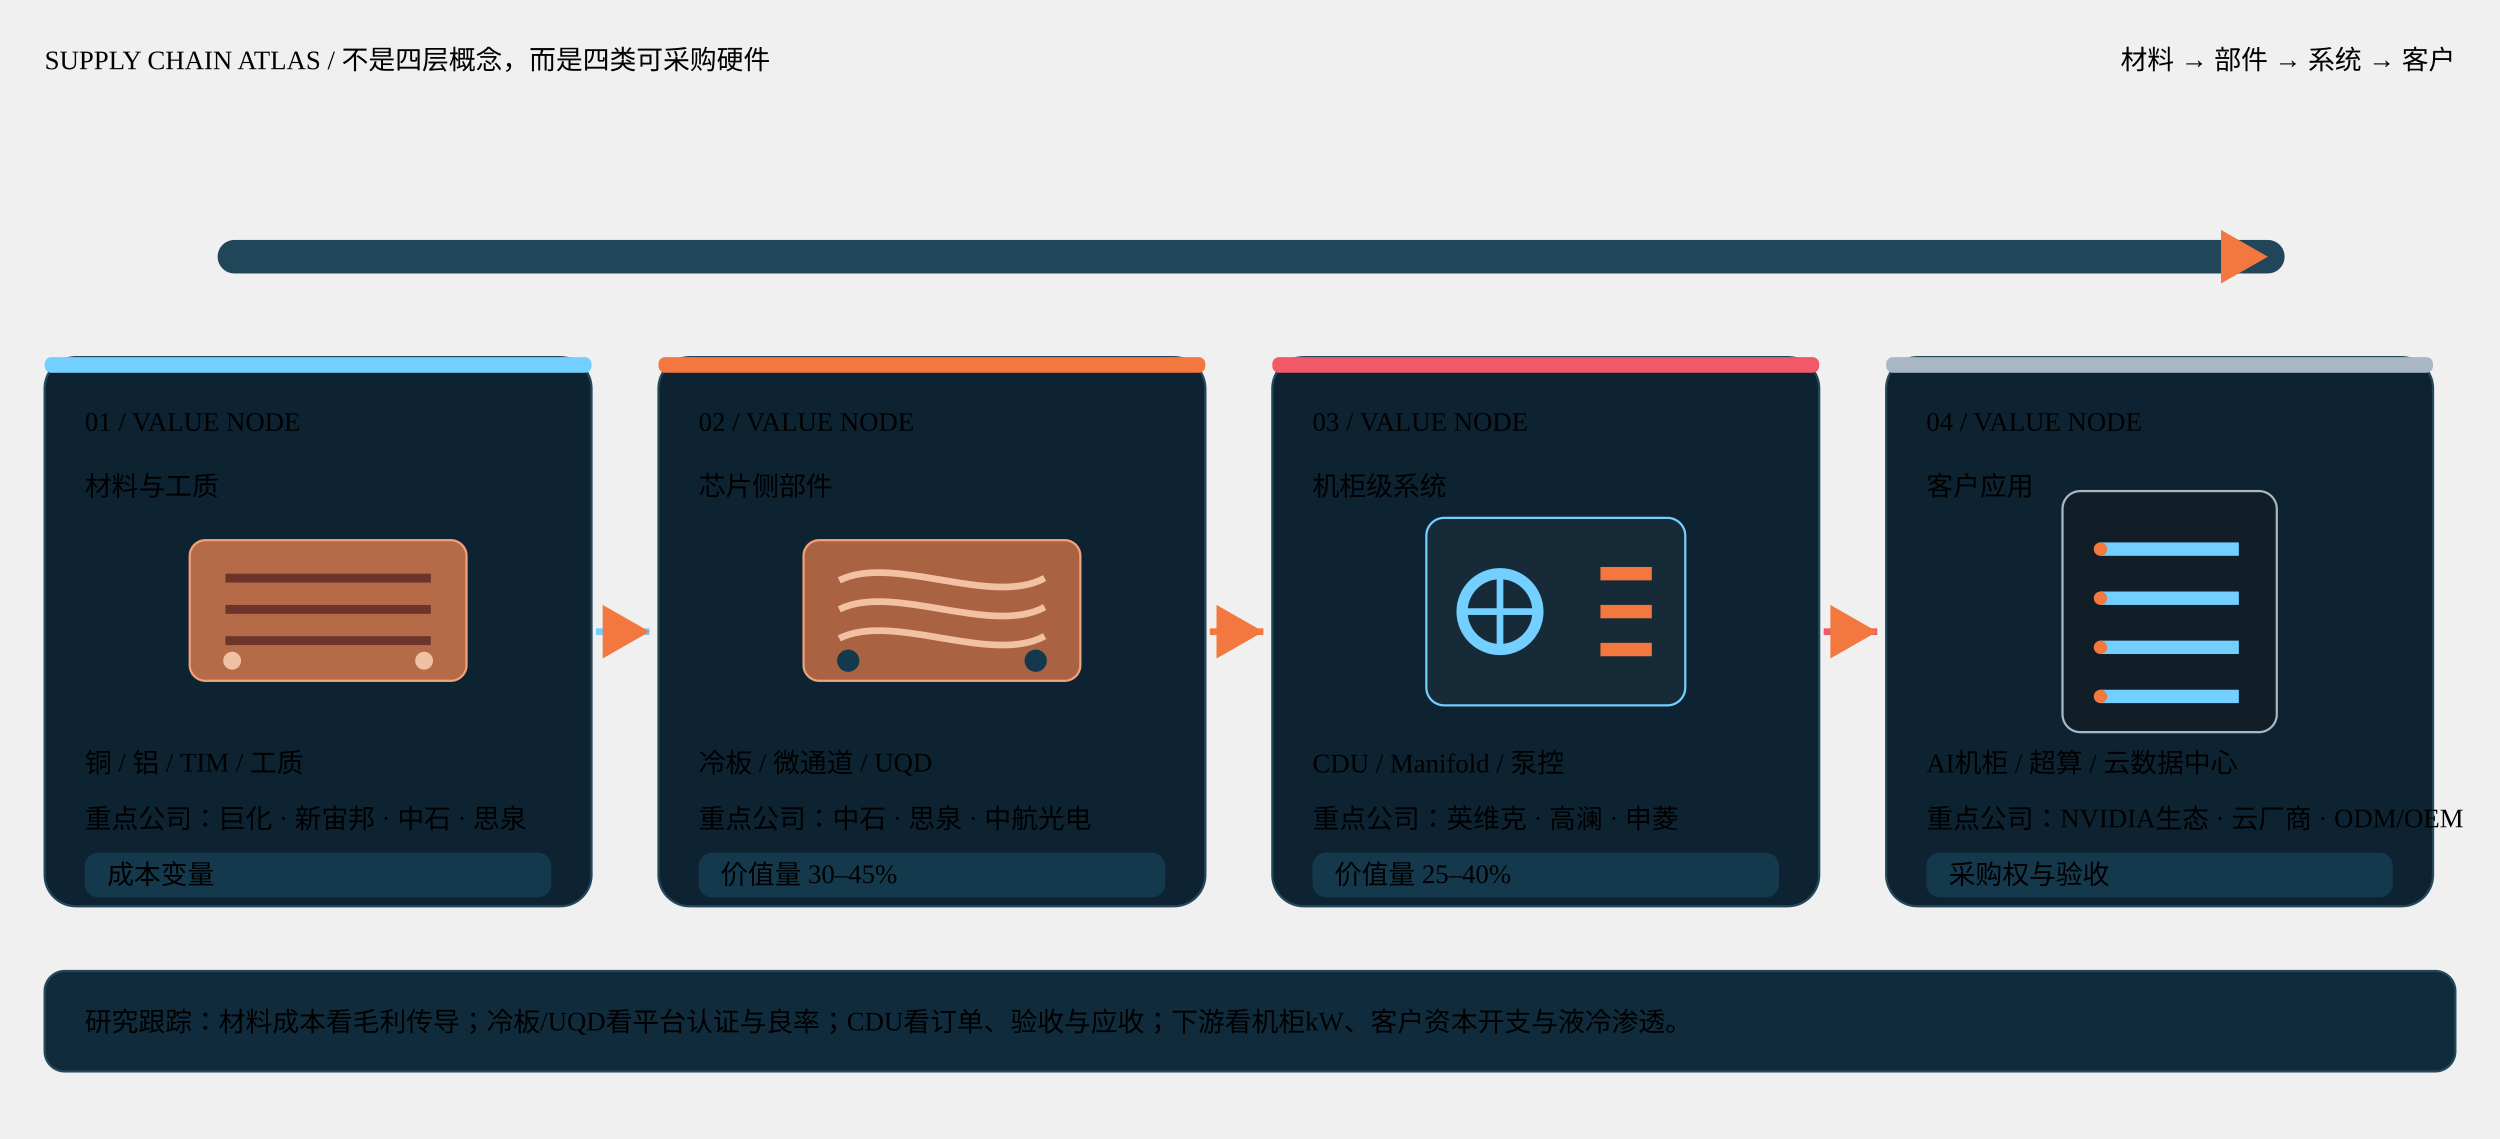
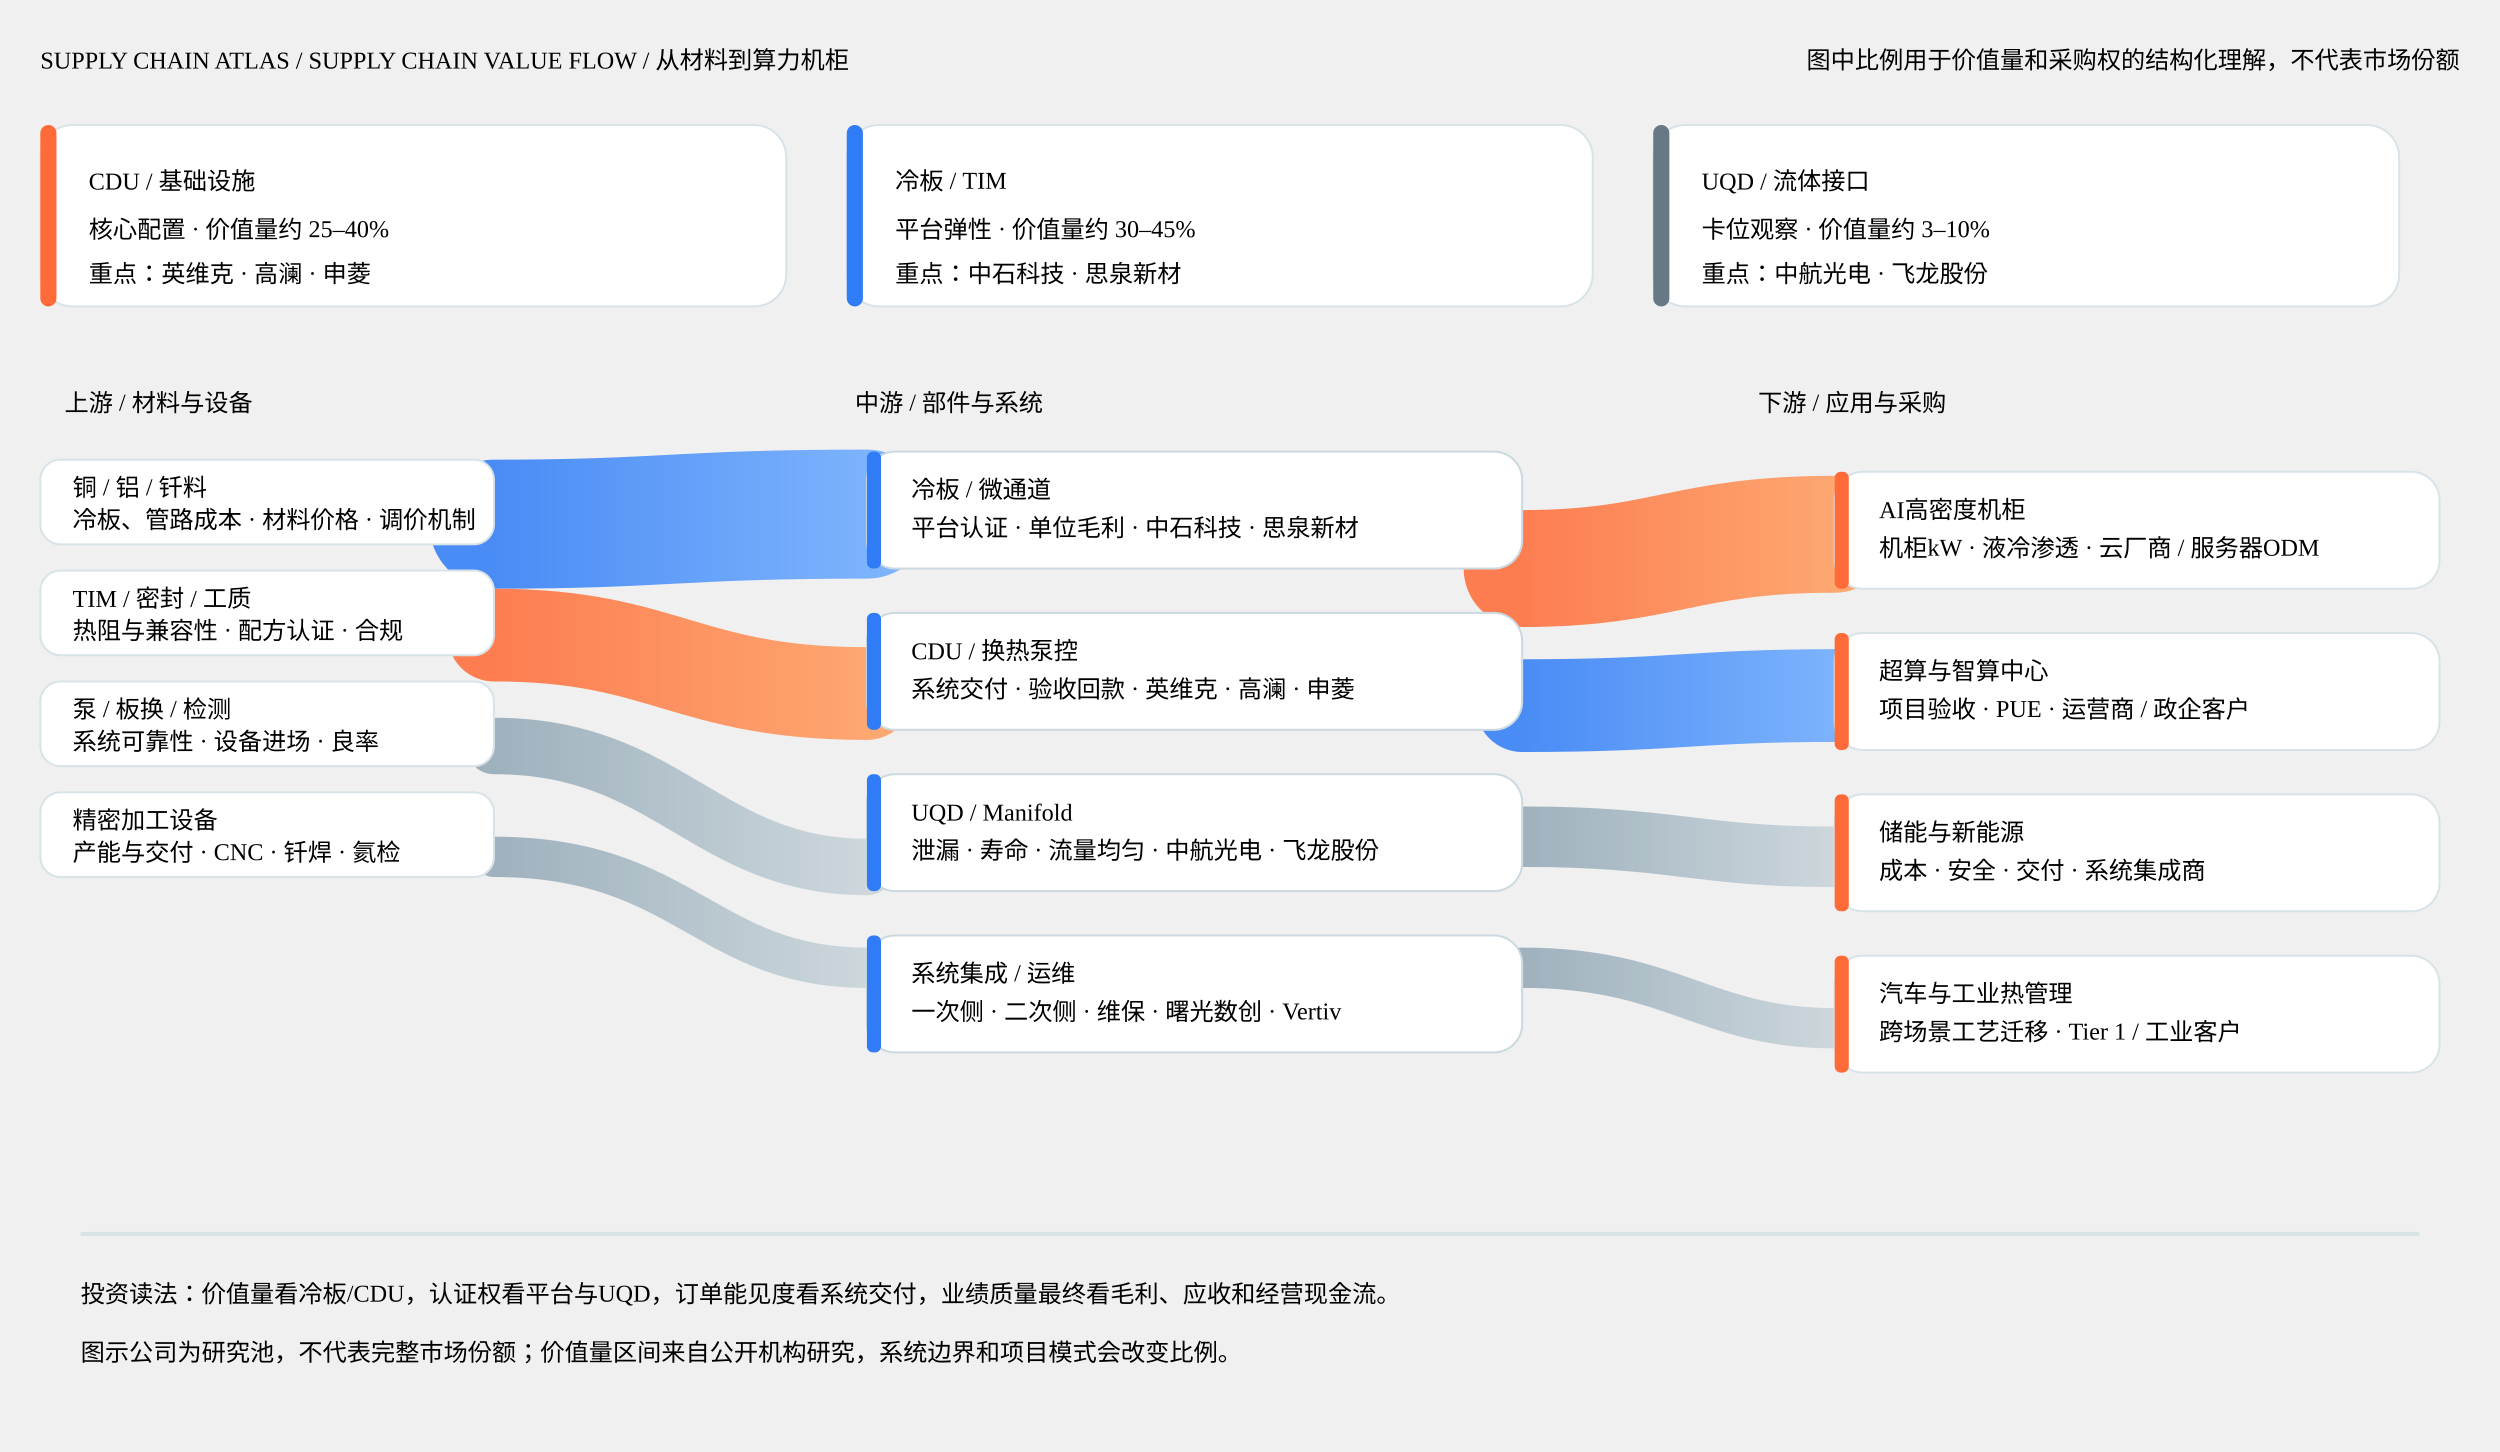
- <svg viewBox="0 0 1120 510" role="img" aria-label="液冷产业链类实物节点图">
+ <svg viewBox="0 0 1240 720" role="img" aria-label="液冷产业链价值流量图">
  <defs>
-     <linearGradient id="chainFlow" x1="0" x2="1">
-       <stop stop-color="#72cfff" />
-       <stop offset=".48" stop-color="#f2783f" />
-       <stop offset="1" stop-color="#f05a67" />
+     <linearGradient id="sankeyBlue" x1="0" x2="1">
+       <stop stop-color="#2f7cf6" />
+       <stop offset="1" stop-color="#6aa9ff" />
    </linearGradient>
-     <marker id="chainAtlasArrow" markerWidth="9" markerHeight="9" refX="7" refY="4" orient="auto">
-       <path d="M0 0L7 4L0 8" fill="#f2783f" />
+     <linearGradient id="sankeyOrange" x1="0" x2="1">
+       <stop stop-color="#ff6b38" />
+       <stop offset="1" stop-color="#ff9b5d" />
+     </linearGradient>
+     <linearGradient id="sankeySlate" x1="0" x2="1">
+       <stop stop-color="#91a7b5" />
+       <stop offset="1" stop-color="#c7d3d9" />
+     </linearGradient>
+     <marker id="sankeyArrow" markerWidth="10" markerHeight="10" refX="8" refY="5" orient="auto">
+       <path d="M0 0L8 5L0 10" fill="#667985" />
    </marker>
  </defs>
-   <text x="20" y="31" class="axis">SUPPLY CHAIN ATLAS / 不是四层概念，而是四类可采购硬件</text>
-   <text x="1100" y="31" text-anchor="end" class="axis">材料 → 部件 → 系统 → 客户</text>
-   <path d="M105 115H1016" stroke="#21465a" stroke-width="15" stroke-linecap="round" />
-   <path d="M105 115H1016" stroke="url(#chainFlow)" stroke-width="3" stroke-dasharray="12 10" marker-end="url(#chainAtlasArrow)" />
-   <g>
-     <rect x="20" y="160" width="245" height="246" rx="14" fill="#0d2332" stroke="#24485b" />
-     <rect x="20" y="160" width="245" height="7" rx="3" fill="#72cfff" />
-     <text x="38" y="193" class="eyebrow">01 / VALUE NODE</text>
-     <text x="38" y="222" class="route-title">材料与工质</text>
-     <g transform="translate(85 242)">
-       <rect width="124" height="63" rx="7" fill="#b66b48" stroke="#f1a27b" />
-       <path d="M16 17H108M16 31H108M16 45H108" stroke="#6d342b" stroke-width="4" />
-       <circle cx="19" cy="54" r="4" fill="#f0c1a3" />
-       <circle cx="105" cy="54" r="4" fill="#f0c1a3" />
-     </g>
-     <text x="38" y="346" class="node-title">铜 / 铝 / TIM / 工质</text>
-     <text x="38" y="371" class="node-sub">重点公司：巨化 · 新宙邦 · 中石 · 思泉</text>
-     <rect x="38" y="382" width="209" height="20" rx="6" fill="#14394c" />
-     <text x="48" y="396" class="check-label">成本变量</text>
-   </g>
-   <path d="M267 283h24" stroke="#72cfff" stroke-width="3" marker-end="url(#chainAtlasArrow)" />
-   <g>
-     <rect x="295" y="160" width="245" height="246" rx="14" fill="#0d2332" stroke="#24485b" />
-     <rect x="295" y="160" width="245" height="7" rx="3" fill="#f2783f" />
-     <text x="313" y="193" class="eyebrow">02 / VALUE NODE</text>
-     <text x="313" y="222" class="route-title">芯片侧部件</text>
-     <g transform="translate(360 242)">
-       <rect width="124" height="63" rx="7" fill="#a96342" stroke="#f1a27b" />
-       <path d="M16 18 C40 6 84 30 108 17 M16 31 C40 19 84 43 108 30 M16 44 C40 32 84 56 108 43" fill="none" stroke="#f2c0a3" stroke-width="3" />
-       <circle cx="20" cy="54" r="5" fill="#14394c" />
-       <circle cx="104" cy="54" r="5" fill="#14394c" />
-     </g>
-     <text x="313" y="346" class="node-title">冷板 / 微通道 / UQD</text>
-     <text x="313" y="371" class="node-sub">重点公司：中石 · 思泉 · 中航光电</text>
-     <rect x="313" y="382" width="209" height="20" rx="6" fill="#14394c" />
-     <text x="323" y="396" class="check-label">价值量 30–45%</text>
-   </g>
-   <path d="M542 283h24" stroke="#f2783f" stroke-width="3" marker-end="url(#chainAtlasArrow)" />
-   <g>
-     <rect x="570" y="160" width="245" height="246" rx="14" fill="#0d2332" stroke="#24485b" />
-     <rect x="570" y="160" width="245" height="7" rx="3" fill="#f05a67" />
-     <text x="588" y="193" class="eyebrow">03 / VALUE NODE</text>
-     <text x="588" y="222" class="route-title">机柜级系统</text>
-     <g transform="translate(639 232)">
-       <rect width="116" height="84" rx="8" fill="#172a37" stroke="#72cfff" />
-       <circle cx="33" cy="42" r="17" fill="none" stroke="#72cfff" stroke-width="5" />
-       <path d="M33 25V59M16 42H50" stroke="#72cfff" stroke-width="3" />
-       <path d="M78 25H101M78 42H101M78 59H101" stroke="#f2783f" stroke-width="6" />
-     </g>
-     <text x="588" y="346" class="node-title">CDU / Manifold / 泵控</text>
-     <text x="588" y="371" class="node-sub">重点公司：英维克 · 高澜 · 申菱</text>
-     <rect x="588" y="382" width="209" height="20" rx="6" fill="#14394c" />
-     <text x="598" y="396" class="check-label">价值量 25–40%</text>
-   </g>
-   <path d="M817 283h24" stroke="#f05a67" stroke-width="3" marker-end="url(#chainAtlasArrow)" />
-   <g>
-     <rect x="845" y="160" width="245" height="246" rx="14" fill="#0d2332" stroke="#24485b" />
-     <rect x="845" y="160" width="245" height="7" rx="3" fill="#a9b7c5" />
-     <text x="863" y="193" class="eyebrow">04 / VALUE NODE</text>
-     <text x="863" y="222" class="route-title">客户应用</text>
-     <g transform="translate(924 220)">
-       <rect width="96" height="108" rx="8" fill="#111d27" stroke="#a9b7c5" />
-       <path d="M17 26H79M17 48H79M17 70H79M17 92H79" stroke="#72cfff" stroke-width="6" />
-       <circle cx="17" cy="26" r="3" fill="#f2783f" />
-       <circle cx="17" cy="48" r="3" fill="#f2783f" />
-       <circle cx="17" cy="70" r="3" fill="#f2783f" />
-       <circle cx="17" cy="92" r="3" fill="#f2783f" />
-     </g>
-     <text x="863" y="346" class="node-title">AI机柜 / 超算 / 云数据中心</text>
-     <text x="863" y="371" class="node-sub">重点公司：NVIDIA生态 · 云厂商 · ODM/OEM</text>
-     <rect x="863" y="382" width="209" height="20" rx="6" fill="#14394c" />
-     <text x="873" y="396" class="check-label">采购权与验收</text>
-   </g>
-   <rect x="20" y="435" width="1080" height="45" rx="9" fill="#102c3c" stroke="#24485b" />
-   <text x="38" y="462" class="note">研究跟踪：材料成本看毛利传导；冷板/UQD看平台认证与良率；CDU看订单、验收与应收；下游看机柜kW、客户资本开支与液冷渗透。</text>
+   <text x="20" y="34" class="atlas-title">SUPPLY CHAIN ATLAS / SUPPLY CHAIN VALUE FLOW / 从材料到算力机柜</text>
+   <text x="1220" y="34" text-anchor="end" class="atlas-note">图中比例用于价值量和采购权的结构化理解，不代表市场份额</text>
+   <rect x="20" y="62" width="370" height="90" rx="16" fill="#ffffff" stroke="#d8e3e8" />
+   <rect x="20" y="62" width="8" height="90" rx="4" fill="#ff6b38" />
+   <text x="44" y="94" class="metric-title">CDU / 基础设施</text>
+   <text x="44" y="118" class="metric-sub">核心配置 · 价值量约 25–40%</text>
+   <text x="44" y="140" class="metric-companies">重点：英维克 · 高澜 · 申菱</text>
+   <rect x="420" y="62" width="370" height="90" rx="16" fill="#ffffff" stroke="#d8e3e8" />
+   <rect x="420" y="62" width="8" height="90" rx="4" fill="#2f7cf6" />
+   <text x="444" y="94" class="metric-title">冷板 / TIM</text>
+   <text x="444" y="118" class="metric-sub">平台弹性 · 价值量约 30–45%</text>
+   <text x="444" y="140" class="metric-companies">重点：中石科技 · 思泉新材</text>
+   <rect x="820" y="62" width="370" height="90" rx="16" fill="#ffffff" stroke="#d8e3e8" />
+   <rect x="820" y="62" width="8" height="90" rx="4" fill="#667985" />
+   <text x="844" y="94" class="metric-title">UQD / 流体接口</text>
+   <text x="844" y="118" class="metric-sub">卡位观察 · 价值量约 3–10%</text>
+   <text x="844" y="140" class="metric-companies">重点：中航光电 · 飞龙股份</text>
+   <text x="32" y="204" class="column-title">上游 / 材料与设备</text>
+   <text x="424" y="204" class="column-title">中游 / 部件与系统</text>
+   <text x="872" y="204" class="column-title">下游 / 应用与采购</text>
+   <path d="M245 260 C330 260 336 255 430 255" fill="none" stroke="url(#sankeyBlue)" stroke-width="64" stroke-linecap="round" opacity=".86" />
+   <path d="M245 315 C330 315 340 344 430 344" fill="none" stroke="url(#sankeyOrange)" stroke-width="46" stroke-linecap="round" opacity=".86" />
+   <path d="M245 370 C332 370 350 430 430 430" fill="none" stroke="url(#sankeySlate)" stroke-width="28" stroke-linecap="round" opacity=".86" />
+   <path d="M245 425 C340 425 350 480 430 480" fill="none" stroke="url(#sankeySlate)" stroke-width="20" stroke-linecap="round" opacity=".86" />
+   <path d="M755 282 C825 282 835 265 910 265" fill="none" stroke="url(#sankeyOrange)" stroke-width="58" stroke-linecap="round" opacity=".86" />
+   <path d="M755 350 C832 350 840 345 910 345" fill="none" stroke="url(#sankeyBlue)" stroke-width="46" stroke-linecap="round" opacity=".86" />
+   <path d="M755 415 C830 415 842 425 910 425" fill="none" stroke="url(#sankeySlate)" stroke-width="30" stroke-linecap="round" opacity=".86" />
+   <path d="M755 480 C830 480 845 510 910 510" fill="none" stroke="url(#sankeySlate)" stroke-width="20" stroke-linecap="round" opacity=".86" />
+   <rect x="20" y="228" width="225" height="42" rx="10" fill="#ffffff" stroke="#d8e3e8" />
+   <text x="36" y="246" class="node-title-dark">铜 / 铝 / 钎料</text>
+   <text x="36" y="262" class="node-sub-dark">冷板、管路成本 · 材料价格 · 调价机制</text>
+   <rect x="20" y="283" width="225" height="42" rx="10" fill="#ffffff" stroke="#d8e3e8" />
+   <text x="36" y="301" class="node-title-dark">TIM / 密封 / 工质</text>
+   <text x="36" y="317" class="node-sub-dark">热阻与兼容性 · 配方认证 · 合规</text>
+   <rect x="20" y="338" width="225" height="42" rx="10" fill="#ffffff" stroke="#d8e3e8" />
+   <text x="36" y="356" class="node-title-dark">泵 / 板换 / 检测</text>
+   <text x="36" y="372" class="node-sub-dark">系统可靠性 · 设备进场 · 良率</text>
+   <rect x="20" y="393" width="225" height="42" rx="10" fill="#ffffff" stroke="#d8e3e8" />
+   <text x="36" y="411" class="node-title-dark">精密加工设备</text>
+   <text x="36" y="427" class="node-sub-dark">产能与交付 · CNC · 钎焊 · 氦检</text>
+   <rect x="430" y="224" width="325" height="58" rx="14" fill="#ffffff" stroke="#cbd9e0" />
+   <rect x="430" y="224" width="7" height="58" rx="3" fill="#2f7cf6" />
+   <text x="452" y="247" class="node-title-dark">冷板 / 微通道</text>
+   <text x="452" y="266" class="node-sub-dark">平台认证 · 单位毛利 · 中石科技 · 思泉新材</text>
+   <rect x="430" y="304" width="325" height="58" rx="14" fill="#ffffff" stroke="#cbd9e0" />
+   <rect x="430" y="304" width="7" height="58" rx="3" fill="#2f7cf6" />
+   <text x="452" y="327" class="node-title-dark">CDU / 换热泵控</text>
+   <text x="452" y="346" class="node-sub-dark">系统交付 · 验收回款 · 英维克 · 高澜 · 申菱</text>
+   <rect x="430" y="384" width="325" height="58" rx="14" fill="#ffffff" stroke="#cbd9e0" />
+   <rect x="430" y="384" width="7" height="58" rx="3" fill="#2f7cf6" />
+   <text x="452" y="407" class="node-title-dark">UQD / Manifold</text>
+   <text x="452" y="426" class="node-sub-dark">泄漏 · 寿命 · 流量均匀 · 中航光电 · 飞龙股份</text>
+   <rect x="430" y="464" width="325" height="58" rx="14" fill="#ffffff" stroke="#cbd9e0" />
+   <rect x="430" y="464" width="7" height="58" rx="3" fill="#2f7cf6" />
+   <text x="452" y="487" class="node-title-dark">系统集成 / 运维</text>
+   <text x="452" y="506" class="node-sub-dark">一次侧 · 二次侧 · 维保 · 曙光数创 · Vertiv</text>
+   <rect x="910" y="234" width="300" height="58" rx="14" fill="#ffffff" stroke="#d8e3e8" />
+   <rect x="910" y="234" width="7" height="58" rx="3" fill="#ff6b38" />
+   <text x="932" y="257" class="node-title-dark">AI高密度机柜</text>
+   <text x="932" y="276" class="node-sub-dark">机柜kW · 液冷渗透 · 云厂商 / 服务器ODM</text>
+   <rect x="910" y="314" width="300" height="58" rx="14" fill="#ffffff" stroke="#d8e3e8" />
+   <rect x="910" y="314" width="7" height="58" rx="3" fill="#ff6b38" />
+   <text x="932" y="337" class="node-title-dark">超算与智算中心</text>
+   <text x="932" y="356" class="node-sub-dark">项目验收 · PUE · 运营商 / 政企客户</text>
+   <rect x="910" y="394" width="300" height="58" rx="14" fill="#ffffff" stroke="#d8e3e8" />
+   <rect x="910" y="394" width="7" height="58" rx="3" fill="#ff6b38" />
+   <text x="932" y="417" class="node-title-dark">储能与新能源</text>
+   <text x="932" y="436" class="node-sub-dark">成本 · 安全 · 交付 · 系统集成商</text>
+   <rect x="910" y="474" width="300" height="58" rx="14" fill="#ffffff" stroke="#d8e3e8" />
+   <rect x="910" y="474" width="7" height="58" rx="3" fill="#ff6b38" />
+   <text x="932" y="497" class="node-title-dark">汽车与工业热管理</text>
+   <text x="932" y="516" class="node-sub-dark">跨场景工艺迁移 · Tier 1 / 工业客户</text>
+   <path d="M40 612H1200" stroke="#d8e3e8" stroke-width="2" />
+   <text x="40" y="646" class="atlas-note">投资读法：价值量看冷板/CDU，认证权看平台与UQD，订单能见度看系统交付，业绩质量最终看毛利、应收和经营现金流。</text>
+   <text x="40" y="675" class="atlas-note">图示公司为研究池，不代表完整市场份额；价值量区间来自公开机构研究，系统边界和项目模式会改变比例。</text>
</svg>
